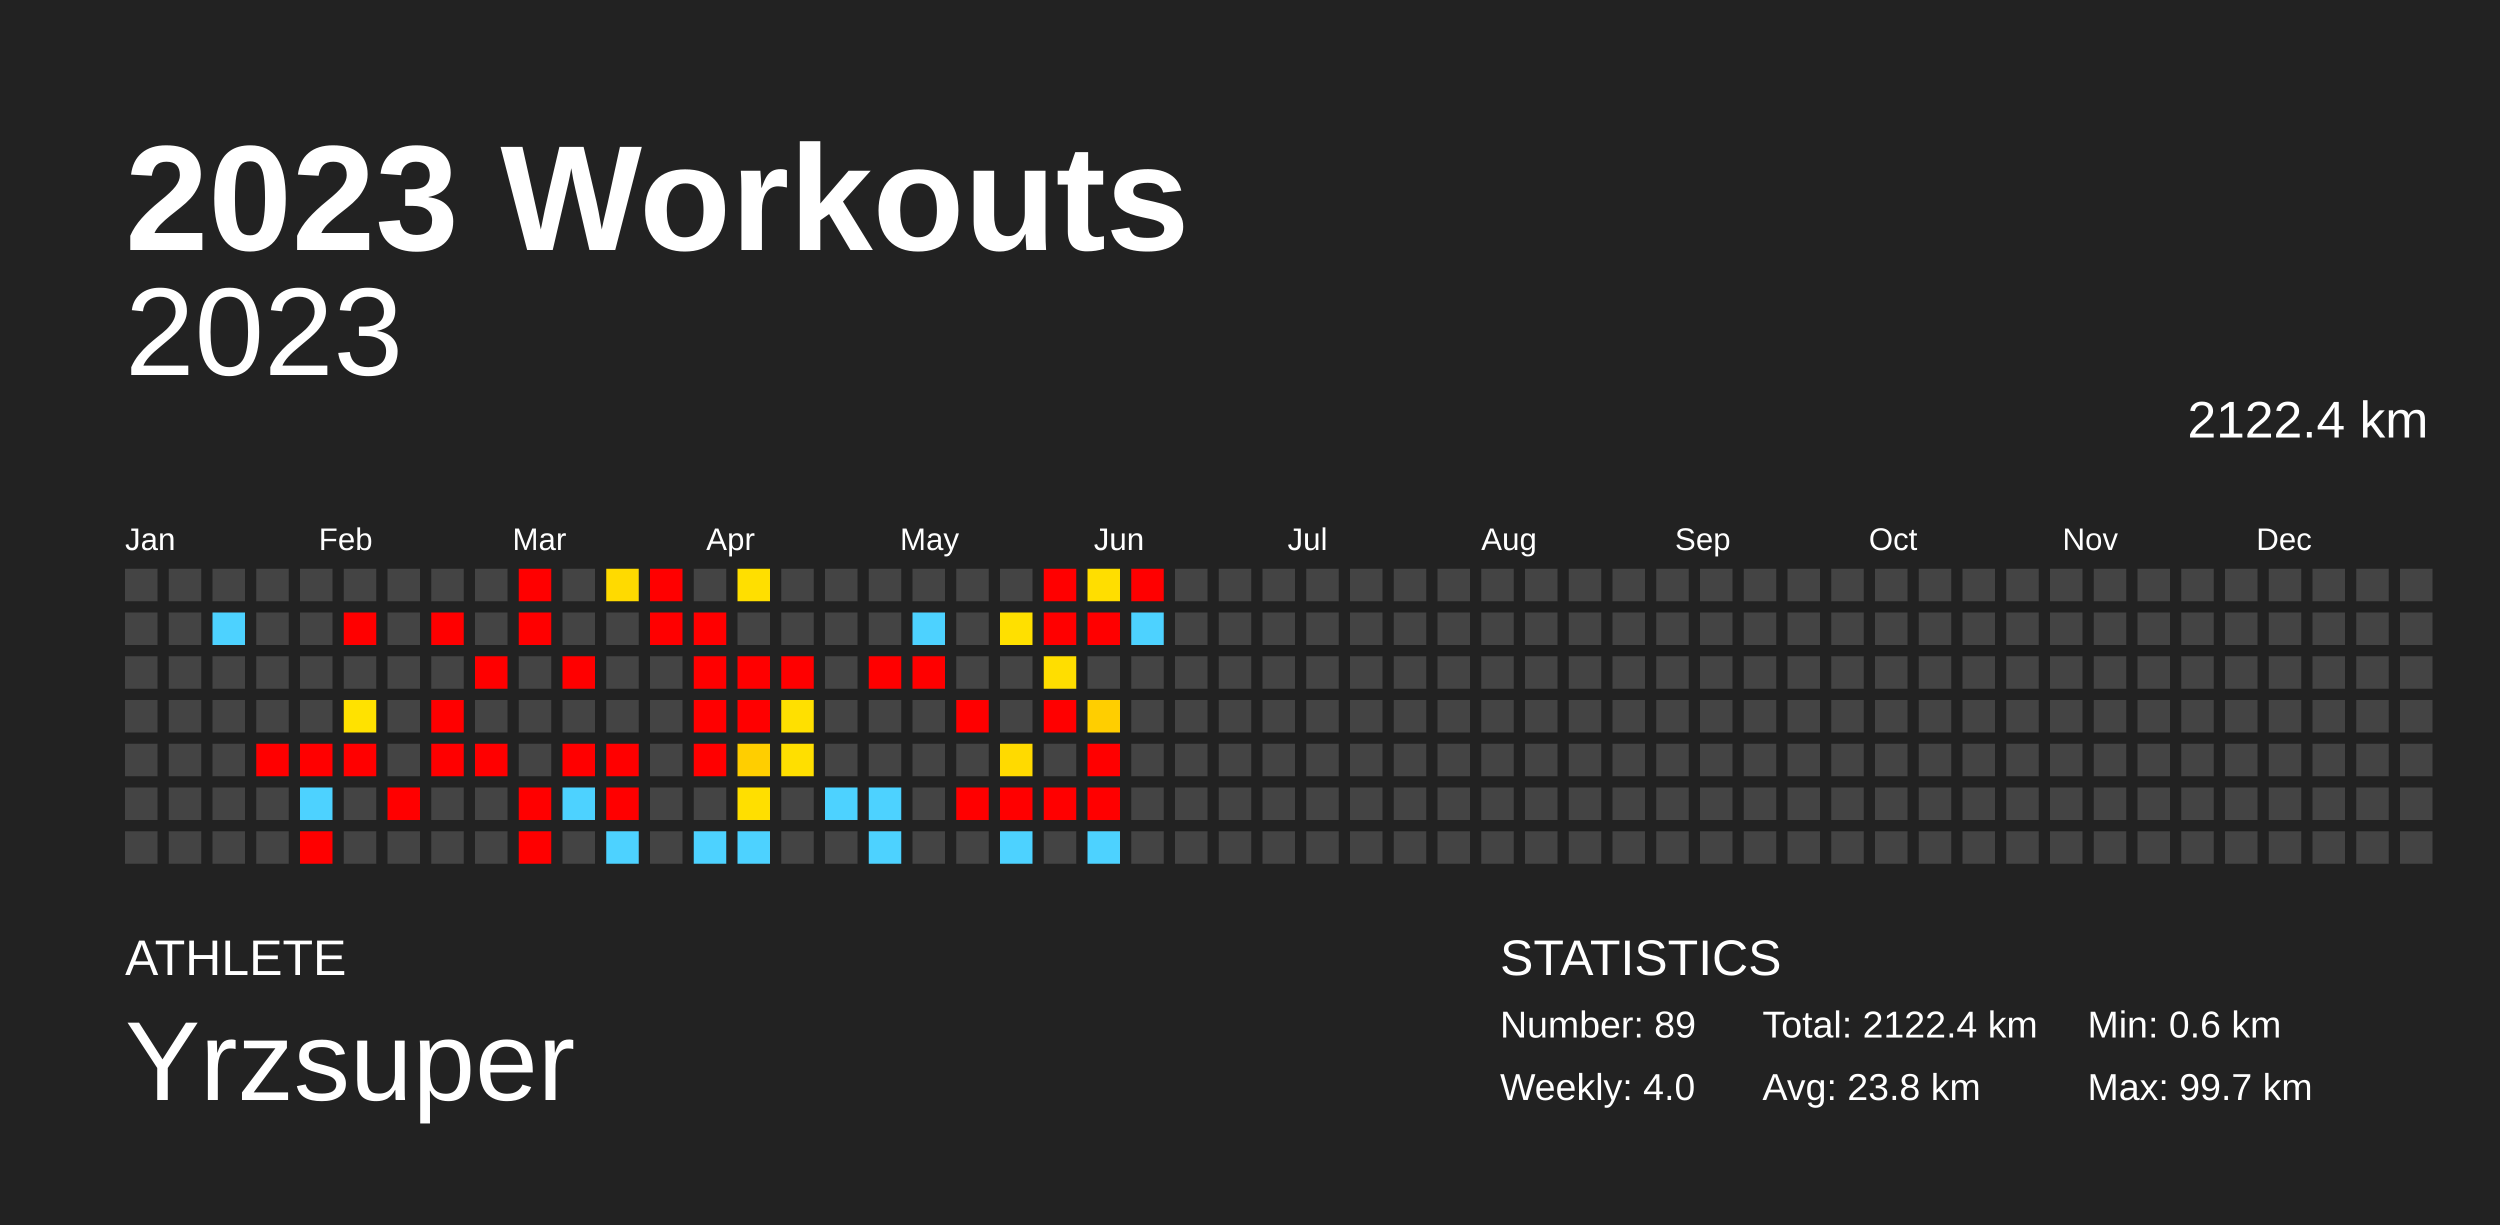
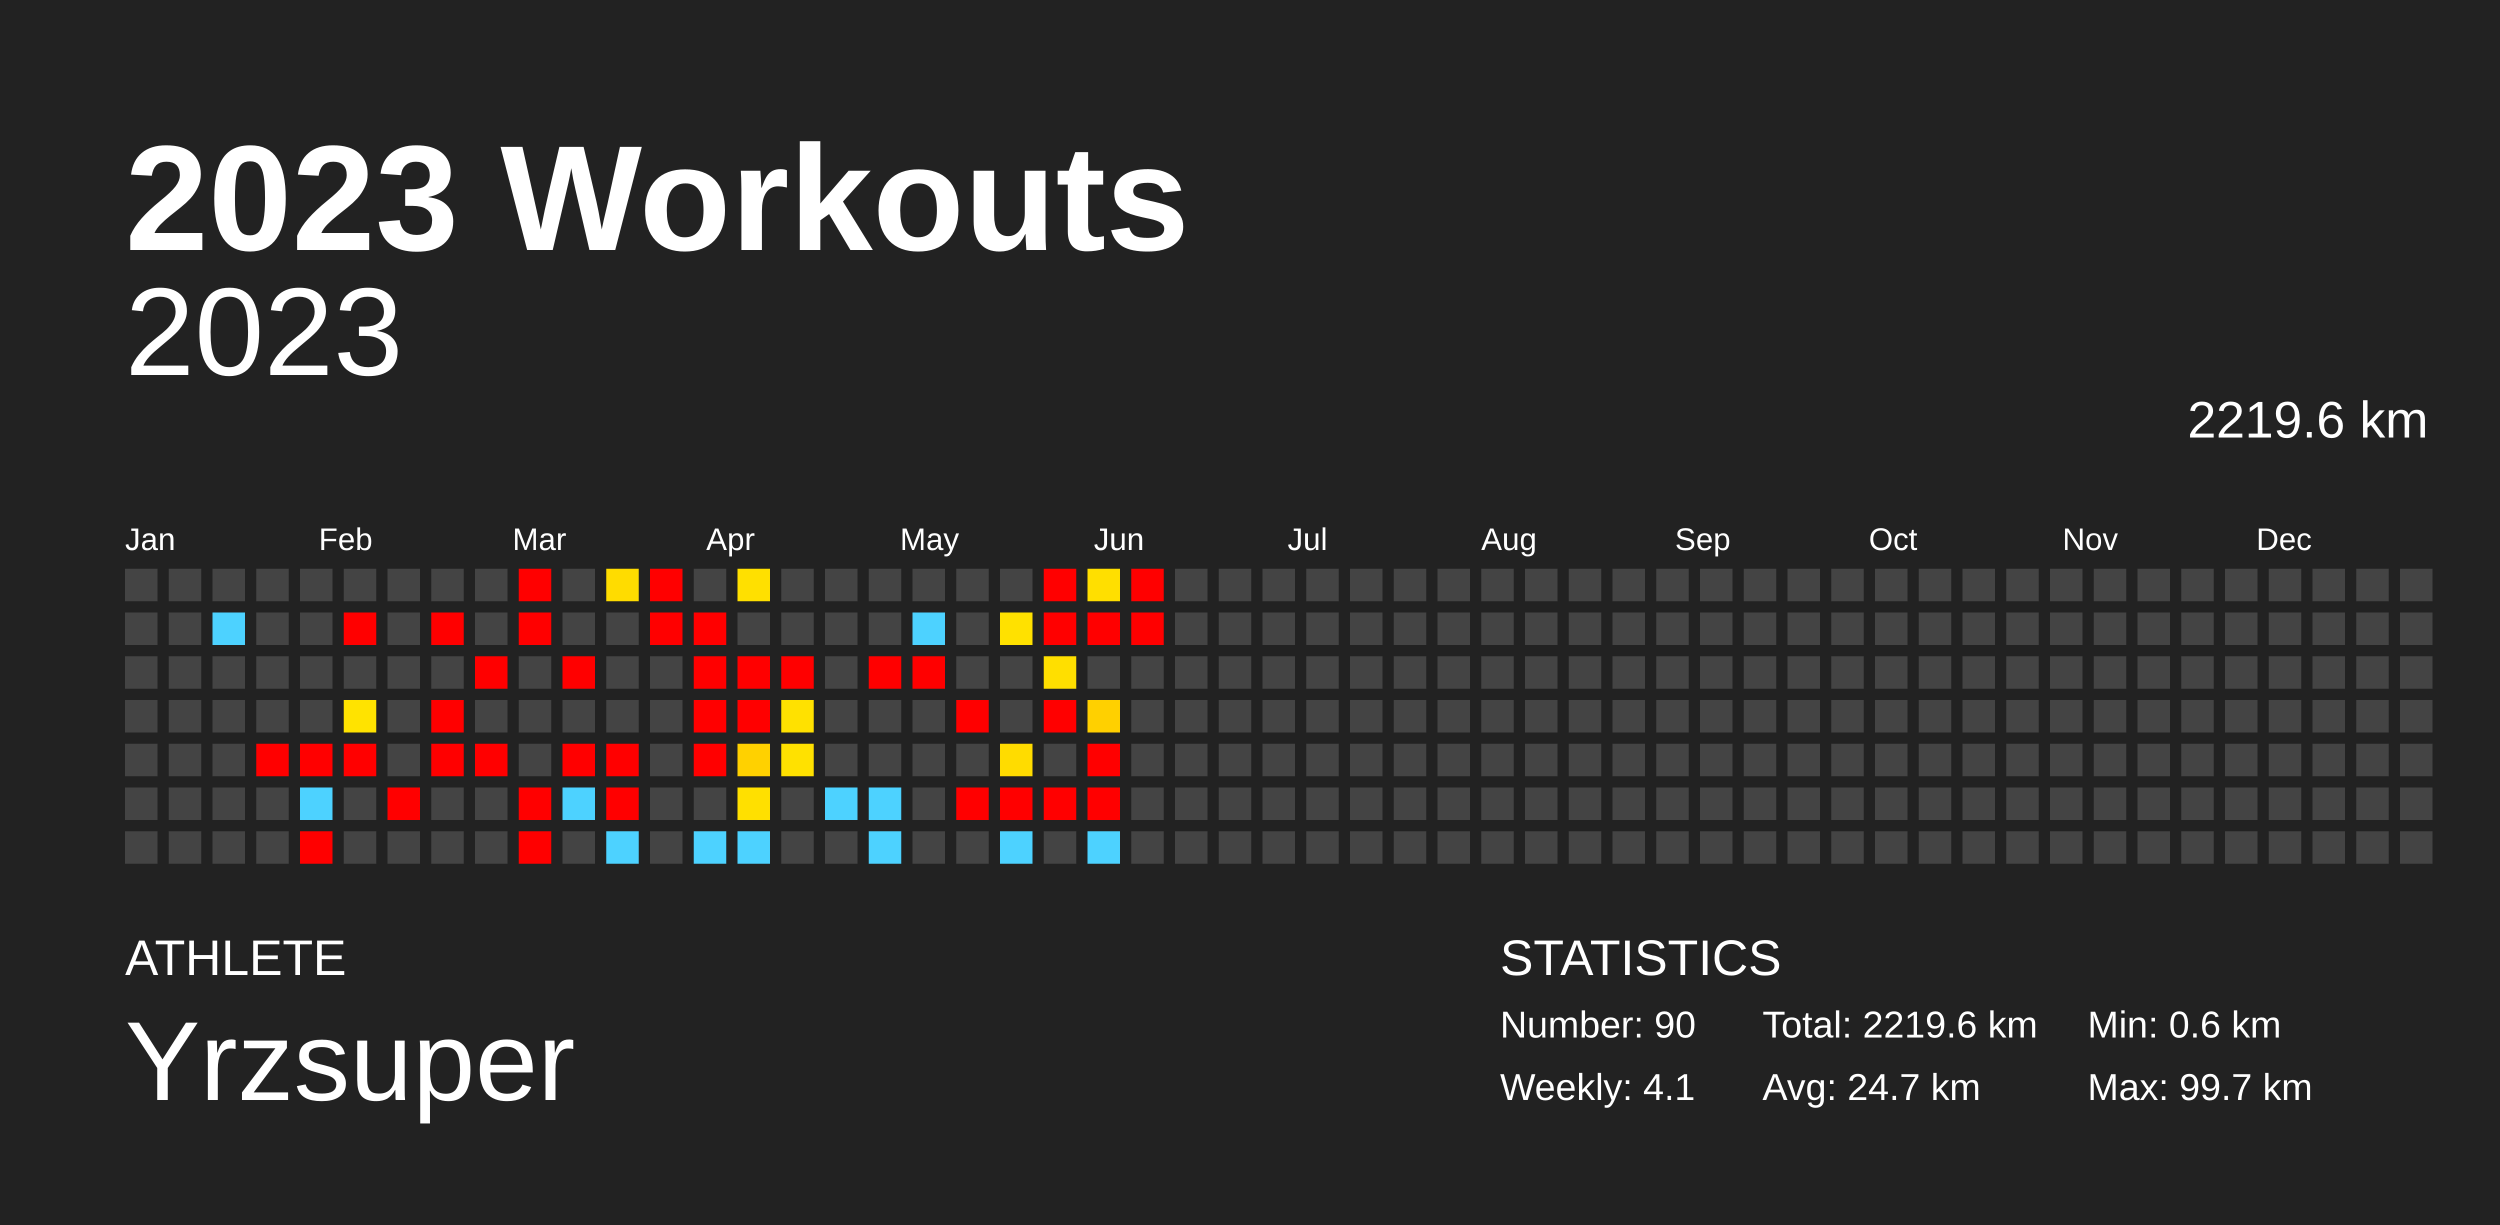
<svg xmlns="http://www.w3.org/2000/svg" baseProfile="full" height="98mm" version="1.1" viewBox="0,0,200,98" width="200mm">
  <defs />
  <rect fill="#222222" height="98" width="200" x="0" y="0" />
  <text fill="#FFFFFF" style="font-size:12px; font-family:Arial; font-weight:bold;" x="10" y="20">2023 Workouts</text>
  <text fill="#FFFFFF" style="font-size:4px; font-family:Arial" x="10" y="78">ATHLETE</text>
  <text fill="#FFFFFF" style="font-size:9px; font-family:Arial" x="10" y="88">Yrzsuper</text>
  <text fill="#FFFFFF" style="font-size:4px; font-family:Arial" x="120" y="78">STATISTICS</text>
-   <text fill="#FFFFFF" style="font-size:3px; font-family:Arial" x="120" y="83">Number: 89</text>
-   <text fill="#FFFFFF" style="font-size:3px; font-family:Arial" x="120" y="88">Weekly: 4.0</text>
-   <text fill="#FFFFFF" style="font-size:3px; font-family:Arial" x="141" y="83">Total: 2122.4 km</text>
-   <text fill="#FFFFFF" style="font-size:3px; font-family:Arial" x="141" y="88">Avg: 23.8 km</text>
+   <text fill="#FFFFFF" style="font-size:3px; font-family:Arial" x="120" y="83">Number: 90</text>
+   <text fill="#FFFFFF" style="font-size:3px; font-family:Arial" x="120" y="88">Weekly: 4.1</text>
+   <text fill="#FFFFFF" style="font-size:3px; font-family:Arial" x="141" y="83">Total: 2219.6 km</text>
+   <text fill="#FFFFFF" style="font-size:3px; font-family:Arial" x="141" y="88">Avg: 24.7 km</text>
  <text fill="#FFFFFF" style="font-size:3px; font-family:Arial" x="167" y="83">Min: 0.6 km</text>
  <text fill="#FFFFFF" style="font-size:3px; font-family:Arial" x="167" y="88">Max: 99.7 km</text>
  <text alignment-baseline="hanging" fill="#FFFFFF" style="font-size:10.0px; font-family:Arial;" x="10" y="30">2023</text>
-   <text alignment-baseline="hanging" fill="#FFFFFF" style="font-size:4.125px; font-family:Arial;" x="175" y="35">2122.4 km</text>
+   <text alignment-baseline="hanging" fill="#FFFFFF" style="font-size:4.125px; font-family:Arial;" x="175" y="35">2219.6 km</text>
  <text fill="#FFFFFF" style="font-size:2.5px; font-family:Arial" x="10.0" y="44">Jan</text>
  <text fill="#FFFFFF" style="font-size:2.5px; font-family:Arial" x="25.5" y="44">Feb</text>
  <text fill="#FFFFFF" style="font-size:2.5px; font-family:Arial" x="41.0" y="44">Mar</text>
  <text fill="#FFFFFF" style="font-size:2.5px; font-family:Arial" x="56.5" y="44">Apr</text>
  <text fill="#FFFFFF" style="font-size:2.5px; font-family:Arial" x="72.0" y="44">May</text>
  <text fill="#FFFFFF" style="font-size:2.5px; font-family:Arial" x="87.5" y="44">Jun</text>
  <text fill="#FFFFFF" style="font-size:2.5px; font-family:Arial" x="103.0" y="44">Jul</text>
  <text fill="#FFFFFF" style="font-size:2.5px; font-family:Arial" x="118.5" y="44">Aug</text>
  <text fill="#FFFFFF" style="font-size:2.5px; font-family:Arial" x="134.0" y="44">Sep</text>
  <text fill="#FFFFFF" style="font-size:2.5px; font-family:Arial" x="149.5" y="44">Oct</text>
  <text fill="#FFFFFF" style="font-size:2.5px; font-family:Arial" x="165.0" y="44">Nov</text>
  <text fill="#FFFFFF" style="font-size:2.5px; font-family:Arial" x="180.5" y="44">Dec</text>
  <rect fill="#444444" height="2.6" width="2.6" x="10.0" y="45.5" />
  <rect fill="#444444" height="2.6" width="2.6" x="10.0" y="49.0" />
  <rect fill="#444444" height="2.6" width="2.6" x="10.0" y="52.5" />
  <rect fill="#444444" height="2.6" width="2.6" x="10.0" y="56.0" />
  <rect fill="#444444" height="2.6" width="2.6" x="10.0" y="59.5" />
  <rect fill="#444444" height="2.6" width="2.6" x="10.0" y="63.0" />
  <rect fill="#444444" height="2.6" width="2.6" x="10.0" y="66.5" />
  <rect fill="#444444" height="2.6" width="2.6" x="13.5" y="45.5" />
  <rect fill="#444444" height="2.6" width="2.6" x="13.5" y="49.0" />
  <rect fill="#444444" height="2.6" width="2.6" x="13.5" y="52.5" />
  <rect fill="#444444" height="2.6" width="2.6" x="13.5" y="56.0" />
  <rect fill="#444444" height="2.6" width="2.6" x="13.5" y="59.5" />
  <rect fill="#444444" height="2.6" width="2.6" x="13.5" y="63.0" />
  <rect fill="#444444" height="2.6" width="2.6" x="13.5" y="66.5" />
  <rect fill="#444444" height="2.6" width="2.6" x="17.0" y="45.5" />
  <rect fill="#4dd2ff" height="2.6" width="2.6" x="17.0" y="49.0" />
  <rect fill="#444444" height="2.6" width="2.6" x="17.0" y="52.5" />
  <rect fill="#444444" height="2.6" width="2.6" x="17.0" y="56.0" />
  <rect fill="#444444" height="2.6" width="2.6" x="17.0" y="59.5" />
  <rect fill="#444444" height="2.6" width="2.6" x="17.0" y="63.0" />
  <rect fill="#444444" height="2.6" width="2.6" x="17.0" y="66.5" />
  <rect fill="#444444" height="2.6" width="2.6" x="20.5" y="45.5" />
  <rect fill="#444444" height="2.6" width="2.6" x="20.5" y="49.0" />
  <rect fill="#444444" height="2.6" width="2.6" x="20.5" y="52.5" />
  <rect fill="#444444" height="2.6" width="2.6" x="20.5" y="56.0" />
  <rect fill="red" height="2.6" width="2.6" x="20.5" y="59.5" />
  <rect fill="#444444" height="2.6" width="2.6" x="20.5" y="63.0" />
  <rect fill="#444444" height="2.6" width="2.6" x="20.5" y="66.5" />
  <rect fill="#444444" height="2.6" width="2.6" x="24.0" y="45.5" />
  <rect fill="#444444" height="2.6" width="2.6" x="24.0" y="49.0" />
  <rect fill="#444444" height="2.6" width="2.6" x="24.0" y="52.5" />
  <rect fill="#444444" height="2.6" width="2.6" x="24.0" y="56.0" />
  <rect fill="red" height="2.6" width="2.6" x="24.0" y="59.5" />
  <rect fill="#4dd2ff" height="2.6" width="2.6" x="24.0" y="63.0" />
  <rect fill="red" height="2.6" width="2.6" x="24.0" y="66.5" />
  <rect fill="#444444" height="2.6" width="2.6" x="27.5" y="45.5" />
  <rect fill="red" height="2.6" width="2.6" x="27.5" y="49.0" />
  <rect fill="#444444" height="2.6" width="2.6" x="27.5" y="52.5" />
-   <rect fill="#ffe200" height="2.6" width="2.6" x="27.5" y="56.0" />
+   <rect fill="#ffe300" height="2.6" width="2.6" x="27.5" y="56.0" />
  <rect fill="red" height="2.6" width="2.6" x="27.5" y="59.5" />
  <rect fill="#444444" height="2.6" width="2.6" x="27.5" y="63.0" />
  <rect fill="#444444" height="2.6" width="2.6" x="27.5" y="66.5" />
  <rect fill="#444444" height="2.6" width="2.6" x="31.0" y="45.5" />
  <rect fill="#444444" height="2.6" width="2.6" x="31.0" y="49.0" />
  <rect fill="#444444" height="2.6" width="2.6" x="31.0" y="52.5" />
  <rect fill="#444444" height="2.6" width="2.6" x="31.0" y="56.0" />
  <rect fill="#444444" height="2.6" width="2.6" x="31.0" y="59.5" />
  <rect fill="red" height="2.6" width="2.6" x="31.0" y="63.0" />
  <rect fill="#444444" height="2.6" width="2.6" x="31.0" y="66.5" />
  <rect fill="#444444" height="2.6" width="2.6" x="34.5" y="45.5" />
  <rect fill="red" height="2.6" width="2.6" x="34.5" y="49.0" />
  <rect fill="#444444" height="2.6" width="2.6" x="34.5" y="52.5" />
  <rect fill="red" height="2.6" width="2.6" x="34.5" y="56.0" />
  <rect fill="red" height="2.6" width="2.6" x="34.5" y="59.5" />
  <rect fill="#444444" height="2.6" width="2.6" x="34.5" y="63.0" />
  <rect fill="#444444" height="2.6" width="2.6" x="34.5" y="66.5" />
  <rect fill="#444444" height="2.6" width="2.6" x="38.0" y="45.5" />
  <rect fill="#444444" height="2.6" width="2.6" x="38.0" y="49.0" />
  <rect fill="red" height="2.6" width="2.6" x="38.0" y="52.5" />
  <rect fill="#444444" height="2.6" width="2.6" x="38.0" y="56.0" />
  <rect fill="red" height="2.6" width="2.6" x="38.0" y="59.5" />
  <rect fill="#444444" height="2.6" width="2.6" x="38.0" y="63.0" />
  <rect fill="#444444" height="2.6" width="2.6" x="38.0" y="66.5" />
  <rect fill="red" height="2.6" width="2.6" x="41.5" y="45.5" />
  <rect fill="red" height="2.6" width="2.6" x="41.5" y="49.0" />
  <rect fill="#444444" height="2.6" width="2.6" x="41.5" y="52.5" />
  <rect fill="#444444" height="2.6" width="2.6" x="41.5" y="56.0" />
  <rect fill="#444444" height="2.6" width="2.6" x="41.5" y="59.5" />
  <rect fill="red" height="2.6" width="2.6" x="41.5" y="63.0" />
  <rect fill="red" height="2.6" width="2.6" x="41.5" y="66.5" />
  <rect fill="#444444" height="2.6" width="2.6" x="45.0" y="45.5" />
  <rect fill="#444444" height="2.6" width="2.6" x="45.0" y="49.0" />
  <rect fill="red" height="2.6" width="2.6" x="45.0" y="52.5" />
  <rect fill="#444444" height="2.6" width="2.6" x="45.0" y="56.0" />
  <rect fill="red" height="2.6" width="2.6" x="45.0" y="59.5" />
  <rect fill="#4dd2ff" height="2.6" width="2.6" x="45.0" y="63.0" />
  <rect fill="#444444" height="2.6" width="2.6" x="45.0" y="66.5" />
-   <rect fill="#ffda00" height="2.6" width="2.6" x="48.5" y="45.5" />
+   <rect fill="#ffdc00" height="2.6" width="2.6" x="48.5" y="45.5" />
  <rect fill="#444444" height="2.6" width="2.6" x="48.5" y="49.0" />
  <rect fill="#444444" height="2.6" width="2.6" x="48.5" y="52.5" />
  <rect fill="#444444" height="2.6" width="2.6" x="48.5" y="56.0" />
  <rect fill="red" height="2.6" width="2.6" x="48.5" y="59.5" />
  <rect fill="red" height="2.6" width="2.6" x="48.5" y="63.0" />
  <rect fill="#4dd2ff" height="2.6" width="2.6" x="48.5" y="66.5" />
  <rect fill="red" height="2.6" width="2.6" x="52.0" y="45.5" />
  <rect fill="red" height="2.6" width="2.6" x="52.0" y="49.0" />
  <rect fill="#444444" height="2.6" width="2.6" x="52.0" y="52.5" />
  <rect fill="#444444" height="2.6" width="2.6" x="52.0" y="56.0" />
  <rect fill="#444444" height="2.6" width="2.6" x="52.0" y="59.5" />
  <rect fill="#444444" height="2.6" width="2.6" x="52.0" y="63.0" />
  <rect fill="#444444" height="2.6" width="2.6" x="52.0" y="66.5" />
  <rect fill="#444444" height="2.6" width="2.6" x="55.5" y="45.5" />
  <rect fill="red" height="2.6" width="2.6" x="55.5" y="49.0" />
  <rect fill="red" height="2.6" width="2.6" x="55.5" y="52.5" />
  <rect fill="red" height="2.6" width="2.6" x="55.5" y="56.0" />
  <rect fill="red" height="2.6" width="2.6" x="55.5" y="59.5" />
  <rect fill="#444444" height="2.6" width="2.6" x="55.5" y="63.0" />
  <rect fill="#4dd2ff" height="2.6" width="2.6" x="55.5" y="66.5" />
-   <rect fill="#ffdf00" height="2.6" width="2.6" x="59.0" y="45.5" />
+   <rect fill="#ffe000" height="2.6" width="2.6" x="59.0" y="45.5" />
  <rect fill="#444444" height="2.6" width="2.6" x="59.0" y="49.0" />
  <rect fill="red" height="2.6" width="2.6" x="59.0" y="52.5" />
  <rect fill="red" height="2.6" width="2.6" x="59.0" y="56.0" />
-   <rect fill="#ffce00" height="2.6" width="2.6" x="59.0" y="59.5" />
-   <rect fill="#ffdf00" height="2.6" width="2.6" x="59.0" y="63.0" />
+   <rect fill="#ffd100" height="2.6" width="2.6" x="59.0" y="59.5" />
+   <rect fill="#ffe000" height="2.6" width="2.6" x="59.0" y="63.0" />
  <rect fill="#4dd2ff" height="2.6" width="2.6" x="59.0" y="66.5" />
  <rect fill="#444444" height="2.6" width="2.6" x="62.5" y="45.5" />
  <rect fill="#444444" height="2.6" width="2.6" x="62.5" y="49.0" />
  <rect fill="red" height="2.6" width="2.6" x="62.5" y="52.5" />
-   <rect fill="#ffe000" height="2.6" width="2.6" x="62.5" y="56.0" />
-   <rect fill="#ffdf00" height="2.6" width="2.6" x="62.5" y="59.5" />
+   <rect fill="#ffe100" height="2.6" width="2.6" x="62.5" y="56.0" />
+   <rect fill="#ffe100" height="2.6" width="2.6" x="62.5" y="59.5" />
  <rect fill="#444444" height="2.6" width="2.6" x="62.5" y="63.0" />
  <rect fill="#444444" height="2.6" width="2.6" x="62.5" y="66.5" />
  <rect fill="#444444" height="2.6" width="2.6" x="66.0" y="45.5" />
  <rect fill="#444444" height="2.6" width="2.6" x="66.0" y="49.0" />
  <rect fill="#444444" height="2.6" width="2.6" x="66.0" y="52.5" />
  <rect fill="#444444" height="2.6" width="2.6" x="66.0" y="56.0" />
  <rect fill="#444444" height="2.6" width="2.6" x="66.0" y="59.5" />
  <rect fill="#4dd2ff" height="2.6" width="2.6" x="66.0" y="63.0" />
  <rect fill="#444444" height="2.6" width="2.6" x="66.0" y="66.5" />
  <rect fill="#444444" height="2.6" width="2.6" x="69.5" y="45.5" />
  <rect fill="#444444" height="2.6" width="2.6" x="69.5" y="49.0" />
  <rect fill="red" height="2.6" width="2.6" x="69.5" y="52.5" />
  <rect fill="#444444" height="2.6" width="2.6" x="69.5" y="56.0" />
  <rect fill="#444444" height="2.6" width="2.6" x="69.5" y="59.5" />
  <rect fill="#4dd2ff" height="2.6" width="2.6" x="69.5" y="63.0" />
  <rect fill="#4dd2ff" height="2.6" width="2.6" x="69.5" y="66.5" />
  <rect fill="#444444" height="2.6" width="2.6" x="73.0" y="45.5" />
  <rect fill="#4dd2ff" height="2.6" width="2.6" x="73.0" y="49.0" />
  <rect fill="red" height="2.6" width="2.6" x="73.0" y="52.5" />
  <rect fill="#444444" height="2.6" width="2.6" x="73.0" y="56.0" />
  <rect fill="#444444" height="2.6" width="2.6" x="73.0" y="59.5" />
  <rect fill="#444444" height="2.6" width="2.6" x="73.0" y="63.0" />
  <rect fill="#444444" height="2.6" width="2.6" x="73.0" y="66.5" />
  <rect fill="#444444" height="2.6" width="2.6" x="76.5" y="45.5" />
  <rect fill="#444444" height="2.6" width="2.6" x="76.5" y="49.0" />
  <rect fill="#444444" height="2.6" width="2.6" x="76.5" y="52.5" />
  <rect fill="red" height="2.6" width="2.6" x="76.5" y="56.0" />
  <rect fill="#444444" height="2.6" width="2.6" x="76.5" y="59.5" />
  <rect fill="red" height="2.6" width="2.6" x="76.5" y="63.0" />
  <rect fill="#444444" height="2.6" width="2.6" x="76.5" y="66.5" />
  <rect fill="#444444" height="2.6" width="2.6" x="80.0" y="45.5" />
-   <rect fill="#ffe000" height="2.6" width="2.6" x="80.0" y="49.0" />
+   <rect fill="#ffe100" height="2.6" width="2.6" x="80.0" y="49.0" />
  <rect fill="#444444" height="2.6" width="2.6" x="80.0" y="52.5" />
  <rect fill="#444444" height="2.6" width="2.6" x="80.0" y="56.0" />
-   <rect fill="#ffda00" height="2.6" width="2.6" x="80.0" y="59.5" />
+   <rect fill="#ffdc00" height="2.6" width="2.6" x="80.0" y="59.5" />
  <rect fill="red" height="2.6" width="2.6" x="80.0" y="63.0" />
  <rect fill="#4dd2ff" height="2.6" width="2.6" x="80.0" y="66.5" />
  <rect fill="red" height="2.6" width="2.6" x="83.5" y="45.5" />
  <rect fill="red" height="2.6" width="2.6" x="83.5" y="49.0" />
-   <rect fill="#ffde00" height="2.6" width="2.6" x="83.5" y="52.5" />
+   <rect fill="#ffdf00" height="2.6" width="2.6" x="83.5" y="52.5" />
  <rect fill="red" height="2.6" width="2.6" x="83.5" y="56.0" />
  <rect fill="#444444" height="2.6" width="2.6" x="83.5" y="59.5" />
  <rect fill="red" height="2.6" width="2.6" x="83.5" y="63.0" />
  <rect fill="#444444" height="2.6" width="2.6" x="83.5" y="66.5" />
-   <rect fill="#ffde00" height="2.6" width="2.6" x="87.0" y="45.5" />
+   <rect fill="#ffdf00" height="2.6" width="2.6" x="87.0" y="45.5" />
  <rect fill="red" height="2.6" width="2.6" x="87.0" y="49.0" />
  <rect fill="#444444" height="2.6" width="2.6" x="87.0" y="52.5" />
-   <rect fill="#ffce00" height="2.6" width="2.6" x="87.0" y="56.0" />
+   <rect fill="#ffd000" height="2.6" width="2.6" x="87.0" y="56.0" />
  <rect fill="red" height="2.6" width="2.6" x="87.0" y="59.5" />
  <rect fill="red" height="2.6" width="2.6" x="87.0" y="63.0" />
  <rect fill="#4dd2ff" height="2.6" width="2.6" x="87.0" y="66.5" />
  <rect fill="red" height="2.6" width="2.6" x="90.5" y="45.5" />
-   <rect fill="#4dd2ff" height="2.6" width="2.6" x="90.5" y="49.0" />
+   <rect fill="red" height="2.6" width="2.6" x="90.5" y="49.0" />
  <rect fill="#444444" height="2.6" width="2.6" x="90.5" y="52.5" />
  <rect fill="#444444" height="2.6" width="2.6" x="90.5" y="56.0" />
  <rect fill="#444444" height="2.6" width="2.6" x="90.5" y="59.5" />
  <rect fill="#444444" height="2.6" width="2.6" x="90.5" y="63.0" />
  <rect fill="#444444" height="2.6" width="2.6" x="90.5" y="66.5" />
  <rect fill="#444444" height="2.6" width="2.6" x="94.0" y="45.5" />
  <rect fill="#444444" height="2.6" width="2.6" x="94.0" y="49.0" />
  <rect fill="#444444" height="2.6" width="2.6" x="94.0" y="52.5" />
  <rect fill="#444444" height="2.6" width="2.6" x="94.0" y="56.0" />
  <rect fill="#444444" height="2.6" width="2.6" x="94.0" y="59.5" />
  <rect fill="#444444" height="2.6" width="2.6" x="94.0" y="63.0" />
  <rect fill="#444444" height="2.6" width="2.6" x="94.0" y="66.5" />
  <rect fill="#444444" height="2.6" width="2.6" x="97.5" y="45.5" />
  <rect fill="#444444" height="2.6" width="2.6" x="97.5" y="49.0" />
  <rect fill="#444444" height="2.6" width="2.6" x="97.5" y="52.5" />
  <rect fill="#444444" height="2.6" width="2.6" x="97.5" y="56.0" />
  <rect fill="#444444" height="2.6" width="2.6" x="97.5" y="59.5" />
  <rect fill="#444444" height="2.6" width="2.6" x="97.5" y="63.0" />
  <rect fill="#444444" height="2.6" width="2.6" x="97.5" y="66.5" />
  <rect fill="#444444" height="2.6" width="2.6" x="101.0" y="45.5" />
  <rect fill="#444444" height="2.6" width="2.6" x="101.0" y="49.0" />
  <rect fill="#444444" height="2.6" width="2.6" x="101.0" y="52.5" />
  <rect fill="#444444" height="2.6" width="2.6" x="101.0" y="56.0" />
  <rect fill="#444444" height="2.6" width="2.6" x="101.0" y="59.5" />
  <rect fill="#444444" height="2.6" width="2.6" x="101.0" y="63.0" />
  <rect fill="#444444" height="2.6" width="2.6" x="101.0" y="66.5" />
  <rect fill="#444444" height="2.6" width="2.6" x="104.5" y="45.5" />
  <rect fill="#444444" height="2.6" width="2.6" x="104.5" y="49.0" />
  <rect fill="#444444" height="2.6" width="2.6" x="104.5" y="52.5" />
  <rect fill="#444444" height="2.6" width="2.6" x="104.5" y="56.0" />
  <rect fill="#444444" height="2.6" width="2.6" x="104.5" y="59.5" />
  <rect fill="#444444" height="2.6" width="2.6" x="104.5" y="63.0" />
  <rect fill="#444444" height="2.6" width="2.6" x="104.5" y="66.5" />
  <rect fill="#444444" height="2.6" width="2.6" x="108.0" y="45.5" />
  <rect fill="#444444" height="2.6" width="2.6" x="108.0" y="49.0" />
  <rect fill="#444444" height="2.6" width="2.6" x="108.0" y="52.5" />
  <rect fill="#444444" height="2.6" width="2.6" x="108.0" y="56.0" />
  <rect fill="#444444" height="2.6" width="2.6" x="108.0" y="59.5" />
  <rect fill="#444444" height="2.6" width="2.6" x="108.0" y="63.0" />
  <rect fill="#444444" height="2.6" width="2.6" x="108.0" y="66.5" />
  <rect fill="#444444" height="2.6" width="2.6" x="111.5" y="45.5" />
  <rect fill="#444444" height="2.6" width="2.6" x="111.5" y="49.0" />
  <rect fill="#444444" height="2.6" width="2.6" x="111.5" y="52.5" />
  <rect fill="#444444" height="2.6" width="2.6" x="111.5" y="56.0" />
  <rect fill="#444444" height="2.6" width="2.6" x="111.5" y="59.5" />
  <rect fill="#444444" height="2.6" width="2.6" x="111.5" y="63.0" />
  <rect fill="#444444" height="2.6" width="2.6" x="111.5" y="66.5" />
  <rect fill="#444444" height="2.6" width="2.6" x="115.0" y="45.5" />
  <rect fill="#444444" height="2.6" width="2.6" x="115.0" y="49.0" />
  <rect fill="#444444" height="2.6" width="2.6" x="115.0" y="52.5" />
  <rect fill="#444444" height="2.6" width="2.6" x="115.0" y="56.0" />
  <rect fill="#444444" height="2.6" width="2.6" x="115.0" y="59.5" />
  <rect fill="#444444" height="2.6" width="2.6" x="115.0" y="63.0" />
  <rect fill="#444444" height="2.6" width="2.6" x="115.0" y="66.5" />
  <rect fill="#444444" height="2.6" width="2.6" x="118.5" y="45.5" />
  <rect fill="#444444" height="2.6" width="2.6" x="118.5" y="49.0" />
  <rect fill="#444444" height="2.6" width="2.6" x="118.5" y="52.5" />
  <rect fill="#444444" height="2.6" width="2.6" x="118.5" y="56.0" />
  <rect fill="#444444" height="2.6" width="2.6" x="118.5" y="59.5" />
  <rect fill="#444444" height="2.6" width="2.6" x="118.5" y="63.0" />
  <rect fill="#444444" height="2.6" width="2.6" x="118.5" y="66.5" />
  <rect fill="#444444" height="2.6" width="2.6" x="122.0" y="45.5" />
  <rect fill="#444444" height="2.6" width="2.6" x="122.0" y="49.0" />
  <rect fill="#444444" height="2.6" width="2.6" x="122.0" y="52.5" />
  <rect fill="#444444" height="2.6" width="2.6" x="122.0" y="56.0" />
  <rect fill="#444444" height="2.6" width="2.6" x="122.0" y="59.5" />
  <rect fill="#444444" height="2.6" width="2.6" x="122.0" y="63.0" />
  <rect fill="#444444" height="2.6" width="2.6" x="122.0" y="66.5" />
  <rect fill="#444444" height="2.6" width="2.6" x="125.5" y="45.5" />
  <rect fill="#444444" height="2.6" width="2.6" x="125.5" y="49.0" />
  <rect fill="#444444" height="2.6" width="2.6" x="125.5" y="52.5" />
  <rect fill="#444444" height="2.6" width="2.6" x="125.5" y="56.0" />
  <rect fill="#444444" height="2.6" width="2.6" x="125.5" y="59.5" />
  <rect fill="#444444" height="2.6" width="2.6" x="125.5" y="63.0" />
  <rect fill="#444444" height="2.6" width="2.6" x="125.5" y="66.5" />
  <rect fill="#444444" height="2.6" width="2.6" x="129.0" y="45.5" />
  <rect fill="#444444" height="2.6" width="2.6" x="129.0" y="49.0" />
  <rect fill="#444444" height="2.6" width="2.6" x="129.0" y="52.5" />
  <rect fill="#444444" height="2.6" width="2.6" x="129.0" y="56.0" />
  <rect fill="#444444" height="2.6" width="2.6" x="129.0" y="59.5" />
  <rect fill="#444444" height="2.6" width="2.6" x="129.0" y="63.0" />
  <rect fill="#444444" height="2.6" width="2.6" x="129.0" y="66.5" />
  <rect fill="#444444" height="2.6" width="2.6" x="132.5" y="45.5" />
  <rect fill="#444444" height="2.6" width="2.6" x="132.5" y="49.0" />
  <rect fill="#444444" height="2.6" width="2.6" x="132.5" y="52.5" />
  <rect fill="#444444" height="2.6" width="2.6" x="132.5" y="56.0" />
  <rect fill="#444444" height="2.6" width="2.6" x="132.5" y="59.5" />
  <rect fill="#444444" height="2.6" width="2.6" x="132.5" y="63.0" />
  <rect fill="#444444" height="2.6" width="2.6" x="132.5" y="66.5" />
  <rect fill="#444444" height="2.6" width="2.6" x="136.0" y="45.5" />
  <rect fill="#444444" height="2.6" width="2.6" x="136.0" y="49.0" />
  <rect fill="#444444" height="2.6" width="2.6" x="136.0" y="52.5" />
  <rect fill="#444444" height="2.6" width="2.6" x="136.0" y="56.0" />
  <rect fill="#444444" height="2.6" width="2.6" x="136.0" y="59.5" />
  <rect fill="#444444" height="2.6" width="2.6" x="136.0" y="63.0" />
  <rect fill="#444444" height="2.6" width="2.6" x="136.0" y="66.5" />
  <rect fill="#444444" height="2.6" width="2.6" x="139.5" y="45.5" />
  <rect fill="#444444" height="2.6" width="2.6" x="139.5" y="49.0" />
  <rect fill="#444444" height="2.6" width="2.6" x="139.5" y="52.5" />
  <rect fill="#444444" height="2.6" width="2.6" x="139.5" y="56.0" />
  <rect fill="#444444" height="2.6" width="2.6" x="139.5" y="59.5" />
  <rect fill="#444444" height="2.6" width="2.6" x="139.5" y="63.0" />
  <rect fill="#444444" height="2.6" width="2.6" x="139.5" y="66.5" />
  <rect fill="#444444" height="2.6" width="2.6" x="143.0" y="45.5" />
  <rect fill="#444444" height="2.6" width="2.6" x="143.0" y="49.0" />
  <rect fill="#444444" height="2.6" width="2.6" x="143.0" y="52.5" />
  <rect fill="#444444" height="2.6" width="2.6" x="143.0" y="56.0" />
  <rect fill="#444444" height="2.6" width="2.6" x="143.0" y="59.5" />
  <rect fill="#444444" height="2.6" width="2.6" x="143.0" y="63.0" />
  <rect fill="#444444" height="2.6" width="2.6" x="143.0" y="66.5" />
  <rect fill="#444444" height="2.6" width="2.6" x="146.5" y="45.5" />
  <rect fill="#444444" height="2.6" width="2.6" x="146.5" y="49.0" />
  <rect fill="#444444" height="2.6" width="2.6" x="146.5" y="52.5" />
  <rect fill="#444444" height="2.6" width="2.6" x="146.5" y="56.0" />
  <rect fill="#444444" height="2.6" width="2.6" x="146.5" y="59.5" />
  <rect fill="#444444" height="2.6" width="2.6" x="146.5" y="63.0" />
  <rect fill="#444444" height="2.6" width="2.6" x="146.5" y="66.5" />
  <rect fill="#444444" height="2.6" width="2.6" x="150.0" y="45.5" />
  <rect fill="#444444" height="2.6" width="2.6" x="150.0" y="49.0" />
  <rect fill="#444444" height="2.6" width="2.6" x="150.0" y="52.5" />
  <rect fill="#444444" height="2.6" width="2.6" x="150.0" y="56.0" />
  <rect fill="#444444" height="2.6" width="2.6" x="150.0" y="59.5" />
  <rect fill="#444444" height="2.6" width="2.6" x="150.0" y="63.0" />
  <rect fill="#444444" height="2.6" width="2.6" x="150.0" y="66.5" />
  <rect fill="#444444" height="2.6" width="2.6" x="153.5" y="45.5" />
  <rect fill="#444444" height="2.6" width="2.6" x="153.5" y="49.0" />
  <rect fill="#444444" height="2.6" width="2.6" x="153.5" y="52.5" />
  <rect fill="#444444" height="2.6" width="2.6" x="153.5" y="56.0" />
  <rect fill="#444444" height="2.6" width="2.6" x="153.5" y="59.5" />
  <rect fill="#444444" height="2.6" width="2.6" x="153.5" y="63.0" />
  <rect fill="#444444" height="2.6" width="2.6" x="153.5" y="66.5" />
  <rect fill="#444444" height="2.6" width="2.6" x="157.0" y="45.5" />
  <rect fill="#444444" height="2.6" width="2.6" x="157.0" y="49.0" />
  <rect fill="#444444" height="2.6" width="2.6" x="157.0" y="52.5" />
  <rect fill="#444444" height="2.6" width="2.6" x="157.0" y="56.0" />
  <rect fill="#444444" height="2.6" width="2.6" x="157.0" y="59.5" />
  <rect fill="#444444" height="2.6" width="2.6" x="157.0" y="63.0" />
  <rect fill="#444444" height="2.6" width="2.6" x="157.0" y="66.5" />
  <rect fill="#444444" height="2.6" width="2.6" x="160.5" y="45.5" />
  <rect fill="#444444" height="2.6" width="2.6" x="160.5" y="49.0" />
  <rect fill="#444444" height="2.6" width="2.6" x="160.5" y="52.5" />
  <rect fill="#444444" height="2.6" width="2.6" x="160.5" y="56.0" />
  <rect fill="#444444" height="2.6" width="2.6" x="160.5" y="59.5" />
  <rect fill="#444444" height="2.6" width="2.6" x="160.5" y="63.0" />
  <rect fill="#444444" height="2.6" width="2.6" x="160.5" y="66.5" />
  <rect fill="#444444" height="2.6" width="2.6" x="164.0" y="45.5" />
  <rect fill="#444444" height="2.6" width="2.6" x="164.0" y="49.0" />
  <rect fill="#444444" height="2.6" width="2.6" x="164.0" y="52.5" />
  <rect fill="#444444" height="2.6" width="2.6" x="164.0" y="56.0" />
  <rect fill="#444444" height="2.6" width="2.6" x="164.0" y="59.5" />
  <rect fill="#444444" height="2.6" width="2.6" x="164.0" y="63.0" />
  <rect fill="#444444" height="2.6" width="2.6" x="164.0" y="66.5" />
  <rect fill="#444444" height="2.6" width="2.6" x="167.5" y="45.5" />
  <rect fill="#444444" height="2.6" width="2.6" x="167.5" y="49.0" />
  <rect fill="#444444" height="2.6" width="2.6" x="167.5" y="52.5" />
  <rect fill="#444444" height="2.6" width="2.6" x="167.5" y="56.0" />
  <rect fill="#444444" height="2.6" width="2.6" x="167.5" y="59.5" />
  <rect fill="#444444" height="2.6" width="2.6" x="167.5" y="63.0" />
  <rect fill="#444444" height="2.6" width="2.6" x="167.5" y="66.5" />
  <rect fill="#444444" height="2.6" width="2.6" x="171.0" y="45.5" />
  <rect fill="#444444" height="2.6" width="2.6" x="171.0" y="49.0" />
  <rect fill="#444444" height="2.6" width="2.6" x="171.0" y="52.5" />
  <rect fill="#444444" height="2.6" width="2.6" x="171.0" y="56.0" />
  <rect fill="#444444" height="2.6" width="2.6" x="171.0" y="59.5" />
  <rect fill="#444444" height="2.6" width="2.6" x="171.0" y="63.0" />
  <rect fill="#444444" height="2.6" width="2.6" x="171.0" y="66.5" />
  <rect fill="#444444" height="2.6" width="2.6" x="174.5" y="45.5" />
  <rect fill="#444444" height="2.6" width="2.6" x="174.5" y="49.0" />
  <rect fill="#444444" height="2.6" width="2.6" x="174.5" y="52.5" />
  <rect fill="#444444" height="2.6" width="2.6" x="174.5" y="56.0" />
  <rect fill="#444444" height="2.6" width="2.6" x="174.5" y="59.5" />
  <rect fill="#444444" height="2.6" width="2.6" x="174.5" y="63.0" />
  <rect fill="#444444" height="2.6" width="2.6" x="174.5" y="66.5" />
  <rect fill="#444444" height="2.6" width="2.6" x="178.0" y="45.5" />
  <rect fill="#444444" height="2.6" width="2.6" x="178.0" y="49.0" />
  <rect fill="#444444" height="2.6" width="2.6" x="178.0" y="52.5" />
  <rect fill="#444444" height="2.6" width="2.6" x="178.0" y="56.0" />
  <rect fill="#444444" height="2.6" width="2.6" x="178.0" y="59.5" />
  <rect fill="#444444" height="2.6" width="2.6" x="178.0" y="63.0" />
  <rect fill="#444444" height="2.6" width="2.6" x="178.0" y="66.5" />
  <rect fill="#444444" height="2.6" width="2.6" x="181.5" y="45.5" />
  <rect fill="#444444" height="2.6" width="2.6" x="181.5" y="49.0" />
  <rect fill="#444444" height="2.6" width="2.6" x="181.5" y="52.5" />
  <rect fill="#444444" height="2.6" width="2.6" x="181.5" y="56.0" />
  <rect fill="#444444" height="2.6" width="2.6" x="181.5" y="59.5" />
  <rect fill="#444444" height="2.6" width="2.6" x="181.5" y="63.0" />
  <rect fill="#444444" height="2.6" width="2.6" x="181.5" y="66.5" />
  <rect fill="#444444" height="2.6" width="2.6" x="185.0" y="45.5" />
  <rect fill="#444444" height="2.6" width="2.6" x="185.0" y="49.0" />
  <rect fill="#444444" height="2.6" width="2.6" x="185.0" y="52.5" />
  <rect fill="#444444" height="2.6" width="2.6" x="185.0" y="56.0" />
  <rect fill="#444444" height="2.6" width="2.6" x="185.0" y="59.5" />
  <rect fill="#444444" height="2.6" width="2.6" x="185.0" y="63.0" />
  <rect fill="#444444" height="2.6" width="2.6" x="185.0" y="66.5" />
  <rect fill="#444444" height="2.6" width="2.6" x="188.5" y="45.5" />
  <rect fill="#444444" height="2.6" width="2.6" x="188.5" y="49.0" />
  <rect fill="#444444" height="2.6" width="2.6" x="188.5" y="52.5" />
  <rect fill="#444444" height="2.6" width="2.6" x="188.5" y="56.0" />
  <rect fill="#444444" height="2.6" width="2.6" x="188.5" y="59.5" />
  <rect fill="#444444" height="2.6" width="2.6" x="188.5" y="63.0" />
  <rect fill="#444444" height="2.6" width="2.6" x="188.5" y="66.5" />
  <rect fill="#444444" height="2.6" width="2.6" x="192.0" y="45.5" />
  <rect fill="#444444" height="2.6" width="2.6" x="192.0" y="49.0" />
  <rect fill="#444444" height="2.6" width="2.6" x="192.0" y="52.5" />
  <rect fill="#444444" height="2.6" width="2.6" x="192.0" y="56.0" />
  <rect fill="#444444" height="2.6" width="2.6" x="192.0" y="59.5" />
  <rect fill="#444444" height="2.6" width="2.6" x="192.0" y="63.0" />
  <rect fill="#444444" height="2.6" width="2.6" x="192.0" y="66.5" />
</svg>
